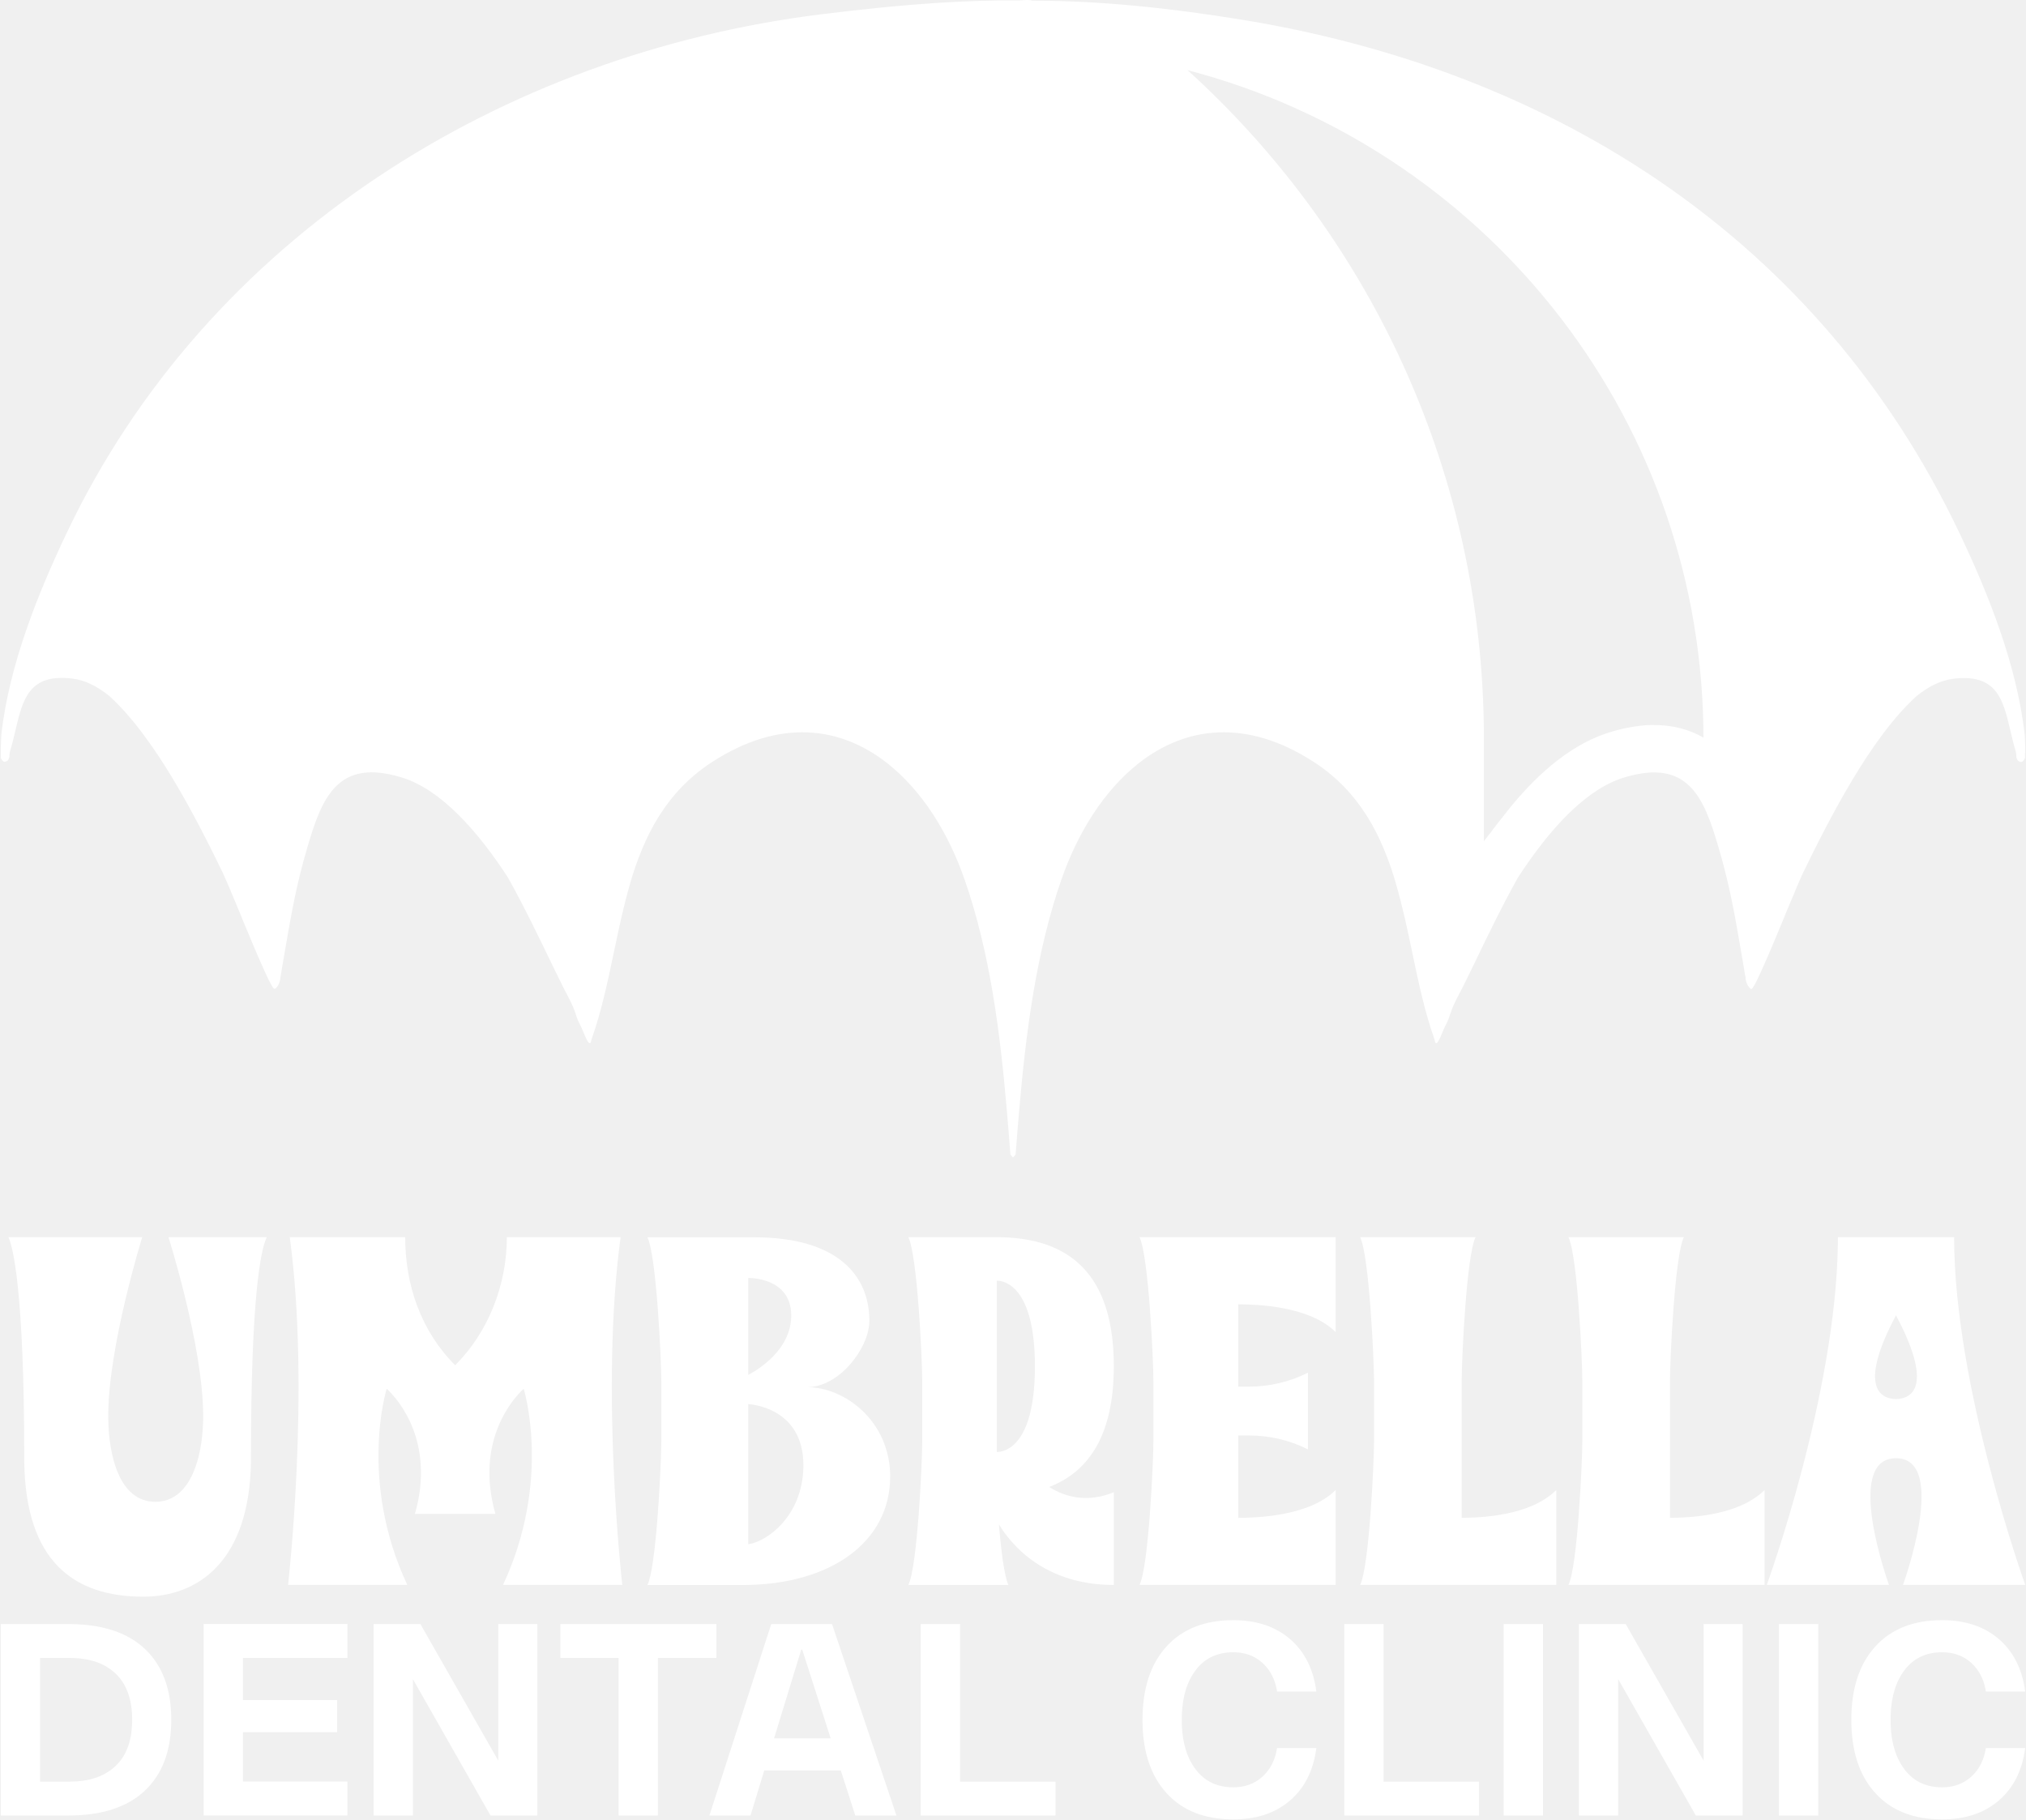
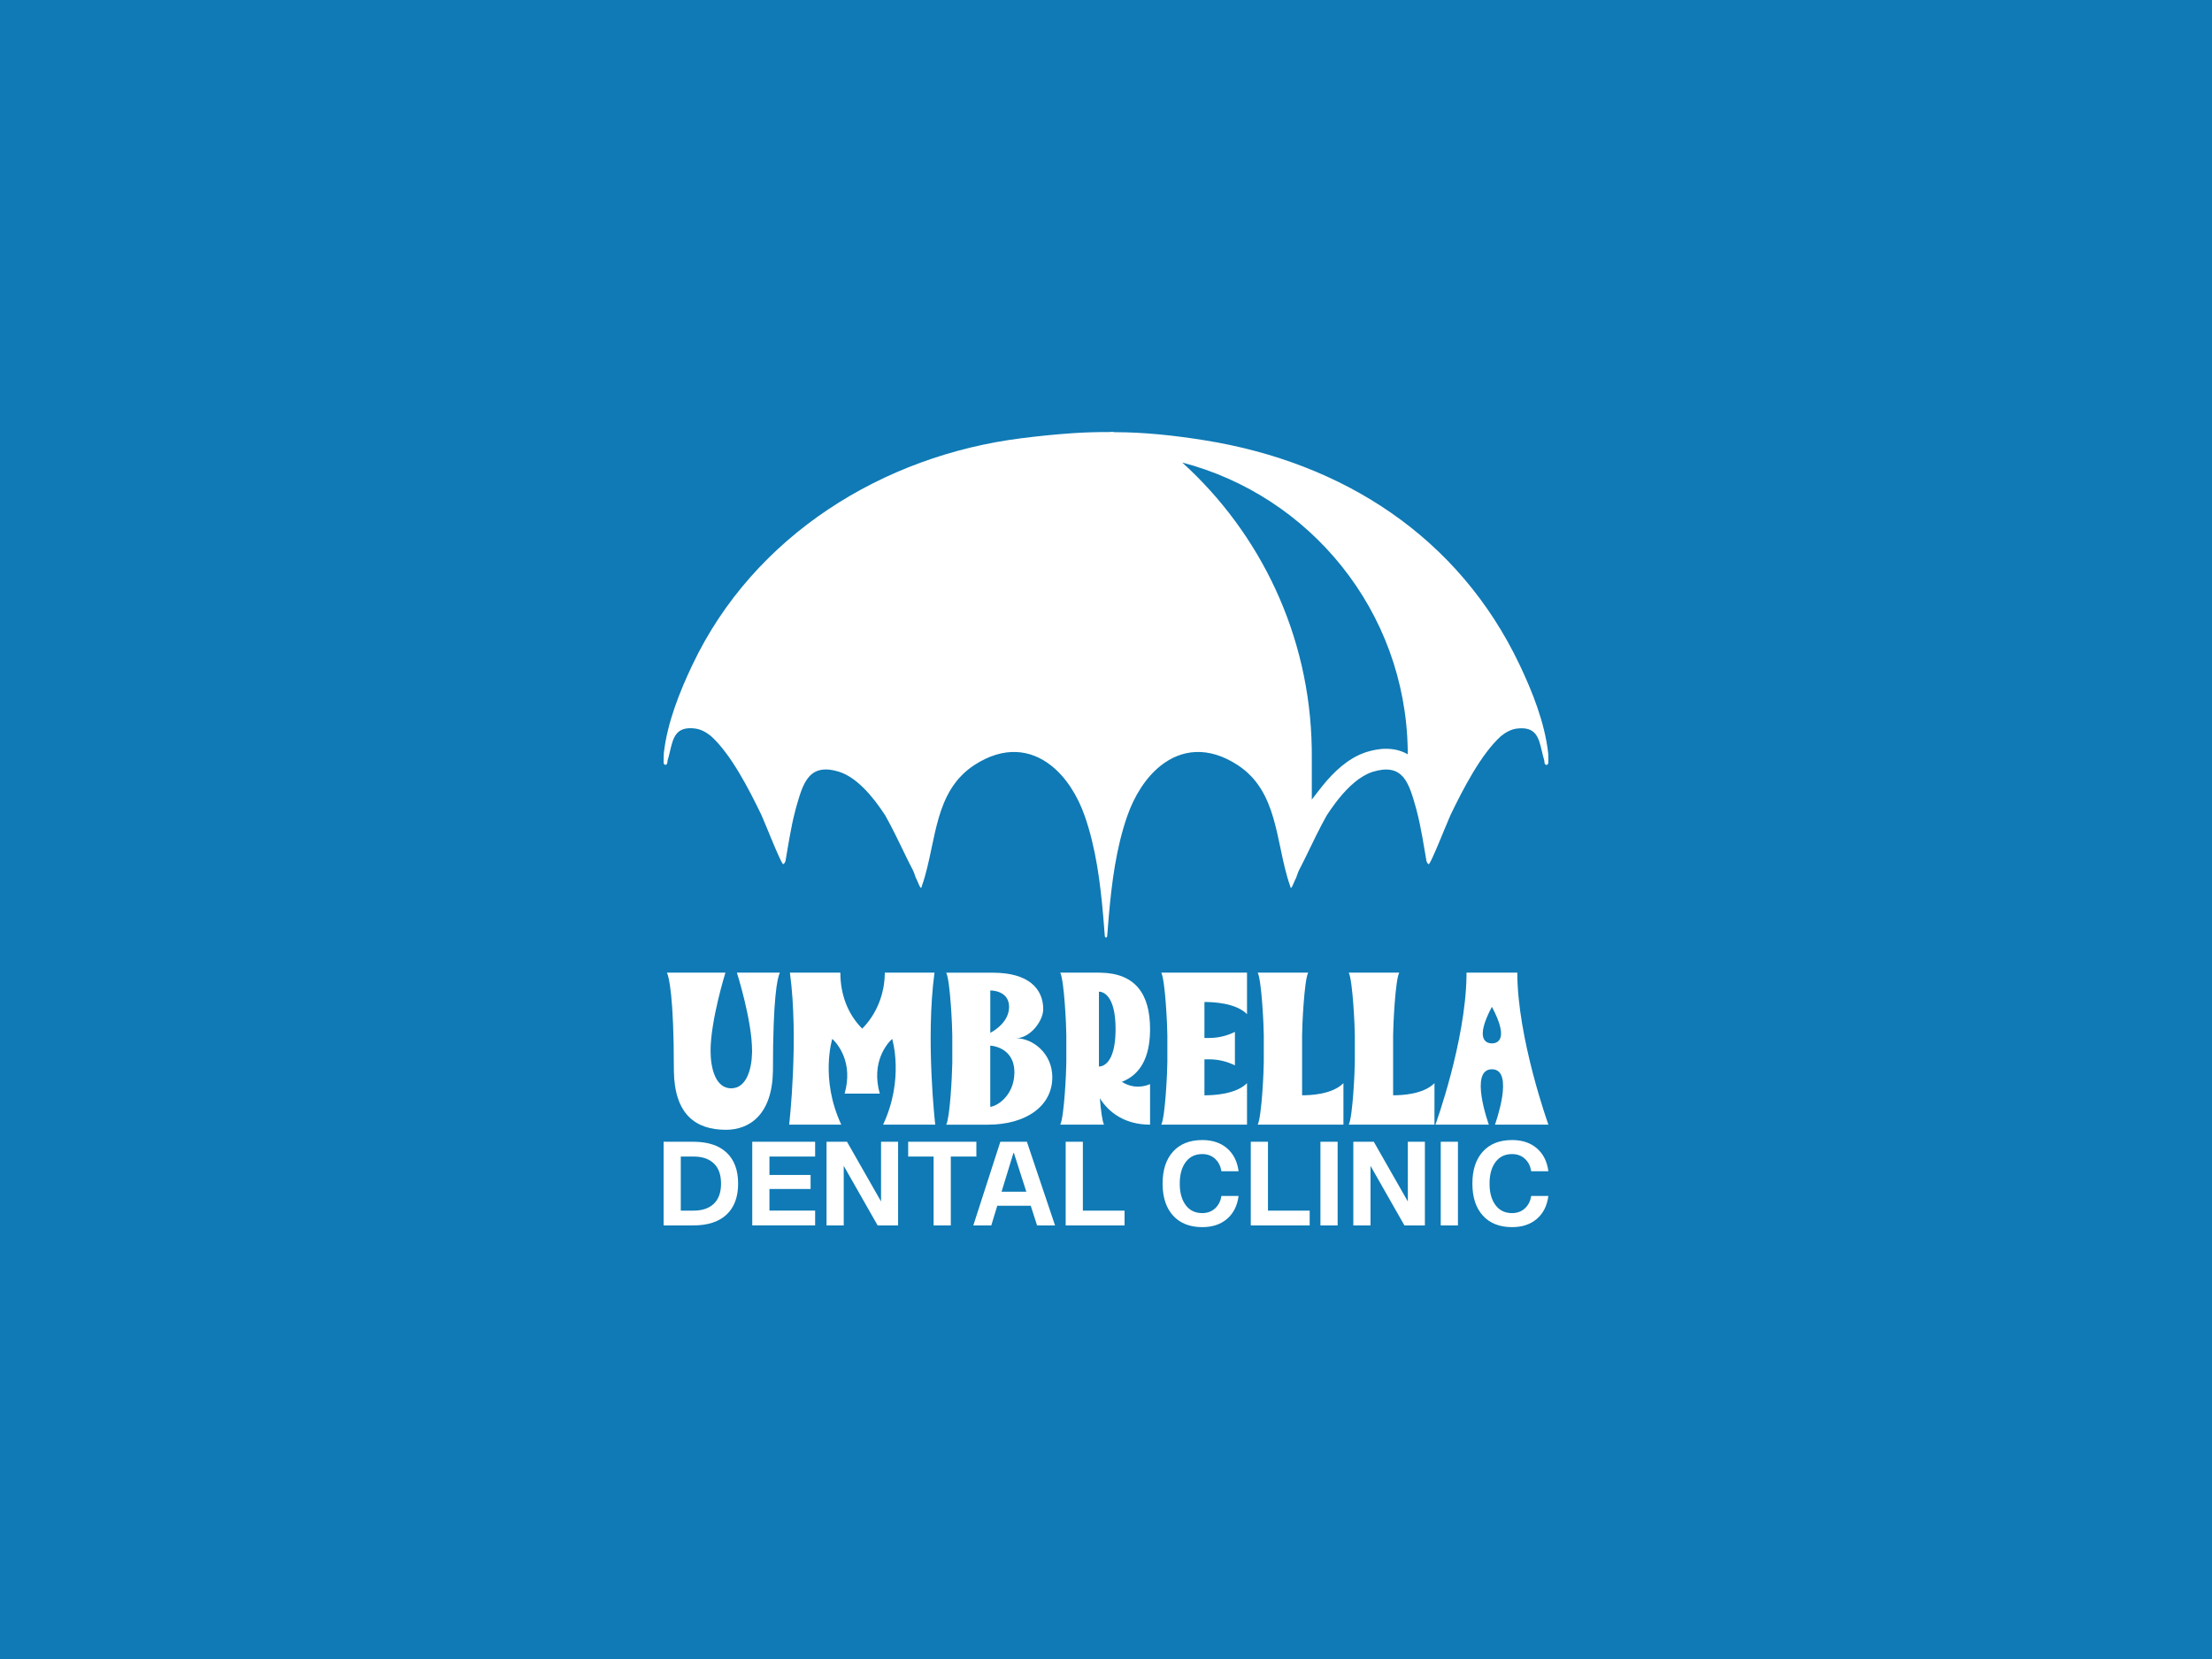
- <svg xmlns="http://www.w3.org/2000/svg" width="422" height="379" viewBox="0 0 422.093 379.367" fill="none" role="img" aria-label="Umbrella Dental Clinic">
-   <g>
-     <path fill-rule="evenodd" clip-rule="evenodd" d="M342.105 151.304C342.086 151.306 342.07 151.307 342.056 151.309C342.069 151.307 342.087 151.306 342.105 151.304Z" fill="white" />
-     <path fill-rule="evenodd" clip-rule="evenodd" d="M299.332 217.489V217.5C299.338 217.499 299.344 217.496 299.349 217.494L299.362 217.489H299.332Z" fill="white" />
-     <path fill-rule="evenodd" clip-rule="evenodd" d="M373.025 188.381C373.057 188.305 373.09 188.23 373.122 188.154C373.111 188.18 373.102 188.201 373.091 188.227C373.069 188.278 373.047 188.329 373.025 188.381ZM375.39 182.817C375.41 182.772 375.431 182.725 375.452 182.679C375.45 182.682 375.449 182.686 375.447 182.689L375.39 182.817ZM115.43 202.107C115.47 202.188 115.51 202.269 115.55 202.351L115.527 202.305C115.495 202.239 115.462 202.173 115.43 202.107Z" fill="white" />
-     <path fill-rule="evenodd" clip-rule="evenodd" d="M421.995 153.423L421.995 153.421C421.994 153.396 421.992 153.371 421.991 153.346C421.992 153.372 421.994 153.398 421.995 153.423ZM420.228 157.607C420.228 157.609 420.228 157.612 420.228 157.615L420.228 157.617C420.228 157.614 420.228 157.61 420.228 157.607ZM115.429 202.104L115.43 202.107ZM46.521 182.49C46.525 182.501 46.53 182.511 46.535 182.522C46.542 182.539 46.55 182.556 46.557 182.574C46.545 182.546 46.533 182.518 46.521 182.49Z" fill="white" />
-     <path fill-rule="evenodd" clip-rule="evenodd" d="M212.06 0.091C212.115 0.091 212.171 0.092 212.227 0.092L212.06 0.091Z" fill="white" />
-     <path fill-rule="evenodd" clip-rule="evenodd" d="M215.103 0.137L215.162 0.137C215.142 0.137 215.123 0.137 215.103 0.137Z" fill="white" />
-     <path fill-rule="evenodd" clip-rule="evenodd" d="M366.968 202.68L366.977 202.66L367.002 202.604L367.037 202.528C367.256 202.05 367.472 201.579 367.67 201.099C367.957 200.462 368.245 199.813 368.519 199.175C368.806 198.477 369.106 197.777 369.406 197.091L369.489 196.891L369.601 196.622L369.64 196.527L369.645 196.516L369.775 196.205L369.834 196.064L370.007 195.651L370.017 195.627L370.132 195.351L370.193 195.205C370.235 195.105 370.276 195.006 370.317 194.906C370.595 194.234 370.884 193.551 371.174 192.868L371.241 192.709C371.528 191.985 371.827 191.261 372.127 190.537C372.169 190.434 372.211 190.333 372.253 190.231C372.279 190.168 372.305 190.105 372.331 190.042C372.418 189.831 372.506 189.621 372.593 189.411L372.622 189.341C372.706 189.141 372.789 188.941 372.873 188.742L372.989 188.464C373.061 188.296 373.133 188.129 373.204 187.961L373.272 187.802L373.319 187.69L373.34 187.64L373.453 187.374L373.537 187.176C373.577 187.083 373.616 186.99 373.656 186.898C373.704 186.787 373.752 186.677 373.8 186.566C373.874 186.382 373.949 186.198 374.024 186.014L374.03 186.001L374.14 185.731L374.258 185.445L374.323 185.287L374.324 185.283C374.379 185.149 374.433 185.015 374.487 184.881C374.699 184.42 374.899 183.958 375.099 183.496C375.186 183.272 375.284 183.054 375.382 182.834L375.39 182.817L375.447 182.689L375.452 182.679L375.455 182.671L375.459 182.663C375.458 182.666 375.457 182.668 375.455 182.671C375.487 182.6 375.518 182.529 375.548 182.459C375.553 182.448 375.557 182.437 375.561 182.426L375.572 182.402C375.589 182.361 375.609 182.321 375.629 182.279L375.648 182.241C375.66 182.215 375.673 182.189 375.686 182.16C381.154 170.899 389.805 153.858 399.431 145.144C401.852 143.184 404.412 141.86 407.071 141.536C416.187 140.409 417.471 145.87 418.989 152.329C419.322 153.743 419.665 155.204 420.104 156.654C420.18 156.928 420.217 157.228 420.217 157.515C420.219 157.526 420.221 157.537 420.223 157.548C420.224 157.562 420.226 157.575 420.227 157.589L420.228 157.607L420.228 157.615L420.228 157.617L420.229 157.633L420.229 157.657C420.23 157.672 420.23 157.688 420.23 157.703C420.23 157.765 420.23 157.828 420.242 157.89C420.267 158.015 420.33 158.115 420.379 158.239C420.385 158.255 420.391 158.277 420.396 158.292C420.412 158.345 420.426 158.392 420.455 158.439C420.504 158.552 420.579 158.601 420.679 158.664C420.791 158.752 420.941 158.839 421.091 158.863C421.241 158.901 421.403 158.876 421.541 158.776C421.557 158.76 421.576 158.743 421.595 158.725C421.632 158.69 421.674 158.651 421.715 158.601C421.765 158.514 421.828 158.439 421.89 158.339L421.895 158.33L421.907 158.311L421.928 158.276C421.972 158.205 422.021 158.126 422.04 158.039V157.041L422.09 157.028C422.09 156.08 422.077 155.131 422.04 154.182C422.027 154.01 422.018 153.842 422.009 153.673L421.999 153.49L421.995 153.423L421.995 153.421L421.991 153.346L421.986 153.269C421.983 153.228 421.98 153.187 421.977 153.146C420.342 138.763 414.519 124.032 408.314 111.011C379.326 50.112 324.131 14.619 258.214 4.02C244.037 1.744 229.538 0.137 215.162 0.137L215.103 0.137C215.084 0.138 215.063 0.138 215.044 0.137C214.282 -0.147 213.044 0.099 212.227 0.092L212.06 0.091C207.009 0.046 201.225 0.223 195.886 0.567L195.884 0.567C187.537 1.105 179.252 1.955 170.954 2.994C104.593 11.274 43.104 49.408 13.819 110.984C7.614 124.006 1.759 138.75 0.123 153.119L0.121 153.158C0.097 153.494 0.073 153.819 0.073 154.155C0.011 155.117 0.011 156.066 0.011 157.002V157.701C0.011 157.734 0.008 157.768 0.006 157.801C5.23869e-10 157.868 -0.006 157.934 0.011 158.001C0.011 158.108 0.081 158.205 0.141 158.29L0.148 158.3C0.198 158.4 0.261 158.475 0.336 158.562C0.373 158.624 0.436 158.687 0.498 158.737C0.623 158.824 0.798 158.862 0.947 158.824C1.097 158.799 1.235 158.724 1.359 158.624L1.388 158.607C1.474 158.554 1.54 158.513 1.597 158.4C1.611 158.363 1.621 158.327 1.632 158.288C1.64 158.26 1.649 158.231 1.659 158.2C1.678 158.137 1.703 158.081 1.728 158.025C1.753 157.969 1.778 157.913 1.796 157.85C1.821 157.726 1.821 157.601 1.821 157.477C1.821 157.189 1.859 156.889 1.946 156.615C2.386 155.164 2.73 153.702 3.063 152.288C4.581 145.839 5.865 140.38 14.967 141.496C17.627 141.82 20.186 143.156 22.608 145.104C32.246 153.818 40.897 170.859 46.353 182.121C46.383 182.21 46.422 182.285 46.461 182.363C46.471 182.382 46.481 182.401 46.49 182.42L46.521 182.49L46.535 182.522L46.557 182.574L46.575 182.614L46.622 182.719L46.659 182.803C46.757 183.02 46.853 183.236 46.94 183.456C47.152 183.917 47.352 184.38 47.551 184.841C47.691 185.191 47.839 185.543 47.986 185.893L47.987 185.896L48.077 186.111C48.135 186.248 48.193 186.387 48.251 186.527L48.333 186.722L48.483 187.081C48.668 187.526 48.856 187.976 49.05 188.424C49.337 189.124 49.624 189.811 49.911 190.497C50.196 191.216 50.494 191.935 50.791 192.654L50.797 192.67C50.929 192.979 51.059 193.291 51.187 193.6C51.364 194.025 51.541 194.448 51.721 194.867C52.008 195.591 52.321 196.327 52.633 197.051C52.92 197.751 53.219 198.449 53.519 199.137C53.794 199.773 54.081 200.422 54.368 201.059C54.618 201.633 54.867 202.195 55.13 202.77C55.354 203.256 55.579 203.73 55.804 204.192C55.991 204.567 56.178 204.929 56.365 205.279C56.49 205.503 56.628 205.741 56.778 205.953C56.789 205.965 56.802 205.98 56.816 205.997C56.847 206.033 56.884 206.077 56.927 206.103C57.04 206.19 57.115 206.227 57.239 206.127C57.477 205.965 57.676 205.728 57.826 205.466C58.001 205.154 58.113 204.829 58.213 204.467C58.263 204.255 58.301 204.043 58.301 203.818C58.309 203.679 58.342 203.529 58.374 203.382C58.388 203.318 58.402 203.255 58.413 203.194L58.413 203.192C58.488 202.731 58.563 202.269 58.638 201.821C58.856 200.598 59.065 199.366 59.272 198.142L59.362 197.613C59.599 196.215 59.85 194.776 60.1 193.378C60.102 193.367 60.106 193.347 60.11 193.334C60.116 193.309 60.123 193.283 60.123 193.256C60.872 189.024 61.721 184.805 62.807 180.697C62.928 180.183 63.074 179.668 63.218 179.16C63.252 179.039 63.286 178.919 63.319 178.799C64.855 173.418 66.291 168.424 68.887 165.104C70.96 162.445 73.781 160.885 77.976 161.047C79.636 161.121 81.534 161.471 83.669 162.132C91.696 164.605 99.374 173.169 105.717 182.932C105.741 182.945 105.741 182.969 105.741 182.969C107.477 186.053 109.099 189.211 110.685 192.383C111.967 194.946 113.207 197.513 114.452 200.092L114.633 200.465C114.819 200.85 115.005 201.235 115.191 201.621L115.429 202.104L115.43 202.107L115.527 202.305L115.55 202.351L115.746 202.752L115.751 202.762C116.265 203.809 116.78 204.86 117.302 205.903C117.535 206.373 117.781 206.84 118.027 207.305C118.466 208.138 118.906 208.971 119.274 209.835C119.499 210.36 119.699 210.897 119.874 211.446C119.906 211.544 119.939 211.646 119.971 211.746C120.074 212.065 120.178 212.391 120.31 212.695C120.423 212.957 120.554 213.215 120.683 213.471C120.769 213.642 120.855 213.811 120.934 213.981C121.134 214.394 121.308 214.816 121.482 215.236C121.765 215.922 122.046 216.604 122.433 217.238C122.545 217.401 122.794 217.613 122.982 217.401C123.038 217.329 123.074 217.144 123.105 216.981C123.123 216.89 123.139 216.806 123.157 216.752C125.227 210.974 126.536 204.729 127.85 198.46C128.851 193.69 129.854 188.907 131.197 184.305V184.255C134.118 174.267 138.675 165.167 148.275 158.912C162.408 149.736 175.092 151.471 184.867 159.161C191.946 164.742 197.501 173.456 200.96 183.406C206.228 198.537 208.325 215.004 209.723 231.109C210.011 234.342 210.26 237.538 210.498 240.697C210.66 240.934 210.847 241.134 211.047 241.333C211.247 241.134 211.447 240.934 211.596 240.697C211.833 237.526 212.083 234.33 212.371 231.109C213.781 215.004 215.879 198.537 221.134 183.406C224.593 173.456 230.136 164.754 237.226 159.161C247.002 151.471 259.686 149.736 273.818 158.912C283.419 165.167 287.976 174.267 290.897 184.255V184.305C292.263 188.953 293.276 193.784 294.284 198.597C295.589 204.824 296.888 211.02 298.937 216.752C298.954 216.801 298.967 216.875 298.982 216.956C299.013 217.122 299.049 217.317 299.124 217.401C299.162 217.463 299.211 217.489 299.262 217.489H299.332H299.362C299.474 217.453 299.573 217.354 299.63 217.251C300.016 216.617 300.298 215.936 300.58 215.252L300.584 215.243C300.757 214.824 300.931 214.403 301.129 213.993L301.136 213.981C301.358 213.56 301.579 213.138 301.753 212.706C301.885 212.402 301.99 212.077 302.092 211.758L302.116 211.685L302.157 211.559L302.18 211.488L302.19 211.458C302.378 210.909 302.578 210.371 302.79 209.847C303.157 208.993 303.596 208.159 304.034 207.327C304.281 206.857 304.528 206.387 304.761 205.915C305.486 204.491 306.186 203.056 306.872 201.633C307.038 201.291 307.204 200.948 307.369 200.606L307.617 200.091C308.861 197.516 310.098 194.955 311.379 192.394C312.964 189.223 314.587 186.076 316.322 182.981C316.347 182.981 316.347 182.943 316.347 182.943C317.692 180.879 319.092 178.862 320.541 176.96L321.165 176.152L321.251 176.04L321.915 175.191C326.814 169.083 332.239 164.229 337.852 162.309L338.395 162.133C340.092 161.608 341.615 161.307 342.989 161.158L343.045 161.152C343.081 161.149 343.116 161.145 343.151 161.141L343.193 161.137L343.249 161.131C343.468 161.108 343.68 161.085 343.89 161.076L344.101 161.071H344.35L344.726 161.066C348.577 161.068 351.205 162.6 353.188 165.128C355.785 168.449 357.22 173.442 358.756 178.823C358.775 178.891 358.795 178.96 358.814 179.029L358.818 179.042L358.856 179.177C359.001 179.687 359.147 180.204 359.269 180.72C360.342 184.828 361.204 189.048 361.953 193.28C361.977 193.317 361.977 193.369 361.977 193.418C362.205 194.632 362.415 195.867 362.621 197.086L362.76 197.906C362.981 199.216 363.205 200.537 363.439 201.845C363.472 202.054 363.506 202.264 363.54 202.473C363.564 202.619 363.588 202.766 363.612 202.911C363.629 203.014 363.646 203.116 363.663 203.218C363.664 203.225 363.666 203.232 363.667 203.24L363.671 203.254L363.679 203.293L363.684 203.317C363.691 203.348 363.698 203.38 363.706 203.411C363.74 203.555 363.775 203.704 363.775 203.842C363.788 204.066 363.812 204.279 363.863 204.491C363.95 204.853 364.075 205.177 364.262 205.49C364.41 205.747 364.581 205.969 364.811 206.131V206.167C364.862 206.217 364.924 206.217 364.973 206.217C364.995 206.217 365.022 206.204 365.05 206.186C365.07 206.173 365.09 206.158 365.111 206.142C365.145 206.126 365.178 206.087 365.211 206.048L365.229 206.027L365.239 206.015L365.246 206.007L365.254 206L365.261 205.992C365.369 205.851 365.455 205.699 365.54 205.547C365.583 205.47 365.627 205.394 365.673 205.318C365.873 204.969 366.06 204.607 366.235 204.232C366.459 203.77 366.684 203.296 366.909 202.809L366.968 202.68ZM372.331 190.042C372.305 190.105 372.279 190.168 372.253 190.231C372.275 190.177 372.298 190.123 372.32 190.068C372.324 190.06 372.327 190.051 372.331 190.042ZM342.056 151.309L342.105 151.304L342.212 151.293L342.896 151.227C343.232 151.201 343.656 151.178 344.101 151.178H344.35C348.433 151.117 351.989 152.072 355.002 153.798C355.001 153.03 354.996 152.259 354.982 151.488C353.826 85.431 308.377 30.532 247.442 14.63C284.57 48.302 308.257 96.654 309.198 150.749C309.225 151.885 309.225 153.001 309.225 153.984V175.409L310.647 173.57C311.368 172.568 312.562 171.096 313.319 170.126L313.405 170.015L313.439 169.97C313.644 169.703 313.915 169.35 314.219 168.974C319.479 162.421 326.362 155.775 334.676 152.939L335.486 152.676C337.762 151.974 339.9 151.542 341.918 151.323L341.976 151.317L342.033 151.311L342.056 151.309ZM373.122 188.154C373.09 188.23 373.057 188.305 373.025 188.381L373.091 188.227L373.122 188.154ZM373.025 188.381C373.057 188.305 373.09 188.23 373.122 188.154L373.091 188.227L373.025 188.381Z" fill="white" />
-     <path d="M55.387 258.121C55.412 258.059 55.462 257.959 55.462 257.959H34.965C34.965 257.959 42.23 280.79 42.205 295.332L42.196 296.117C42.029 304.265 39.427 313.145 32.231 313.145C24.804 313.145 22.432 303.671 22.407 295.332C22.383 280.811 29.489 257.986 29.498 257.959H1.586C2.535 259.868 4.894 269.243 4.894 303.908L4.902 304.898C5.209 325.479 15.162 332.93 29.722 332.93C41.187 332.93 51.829 325.48 52.159 304.91L52.166 303.92C52.166 270.155 54.226 260.68 55.387 258.146V258.121Z" fill="white" />
-     <path fill-rule="evenodd" clip-rule="evenodd" d="M94.744 284.672C87.592 277.519 84.322 267.932 84.322 257.959H60.255C64.566 289.768 59.922 330.321 59.905 330.471H84.758C74.523 308.576 80.464 289.565 80.464 289.565C82.948 291.837 90.601 300.737 86.356 315.667H103.133C98.902 300.737 106.553 291.85 109.025 289.565C109.025 289.565 114.955 308.564 104.718 330.471H129.584C129.566 330.318 124.924 289.755 129.235 257.959H105.518C105.518 267.932 101.66 277.757 94.744 284.672Z" fill="white" />
-     <path fill-rule="evenodd" clip-rule="evenodd" d="M422.093 330.471C422.033 330.304 407.263 289.202 407.263 257.959H383.035L383.024 259.459C382.576 291.031 368.256 330.331 368.205 330.471H393.683C393.639 330.351 384.096 304.057 395.143 304.057C406.19 304.058 396.645 330.357 396.604 330.471H422.093ZM395.143 274.261C386.751 290.055 392.627 291.626 394.931 291.708L395.143 291.712C397.266 291.712 403.805 290.549 395.143 274.261ZM237.422 257.971C239.32 261.778 240.318 283.636 240.318 287.905V300.537C240.318 304.793 239.333 326.664 237.422 330.471H278.316V310.686C272.824 316.191 261.714 316.478 258.007 316.49V299.314H260.266C264.535 299.314 268.741 300.299 272.549 302.21V286.232C268.729 288.129 264.535 289.128 260.266 289.128H258.007V271.964C261.714 271.977 272.824 272.264 278.316 277.756V257.971H237.422ZM324.315 310.686V330.471H283.422C285.332 326.664 286.317 304.793 286.317 300.537V287.905C286.317 283.636 285.319 261.778 283.422 257.971H307.488C305.579 261.778 304.593 283.648 304.593 287.905V316.478C308.3 316.465 318.823 316.178 324.315 310.686ZM405.216 337.828C409.83 337.907 413.613 339.216 416.576 341.756C419.634 344.377 421.469 348.035 422.081 352.703H413.879L413.804 352.25C413.391 350.012 412.417 348.19 410.884 346.774C409.248 345.263 407.201 344.515 404.767 344.515C401.497 344.515 398.925 345.701 397.053 348.073C395.181 350.444 394.17 353.627 394.032 357.621V359.619C394.17 363.576 395.181 366.734 397.053 369.118C398.925 371.49 401.497 372.676 404.767 372.676C407.214 372.676 409.248 371.914 410.884 370.417C412.519 368.906 413.517 366.934 413.879 364.487H422.081C421.469 369.168 419.634 372.813 416.576 375.435L416.286 375.677C413.27 378.137 409.434 379.367 404.767 379.367C398.8 379.367 394.144 377.532 390.824 373.862C387.491 370.192 385.831 365.112 385.831 358.596C385.831 352.079 387.491 346.998 390.824 343.328C394.144 339.659 398.8 337.824 404.767 337.824L405.216 337.828ZM370.739 338.635V378.555H378.94V338.635H370.739ZM355.035 367.121V338.635H363.173V378.555H353.412L337.234 350.131V378.555H329.033V338.635H338.794L355.035 367.121ZM313.343 338.635V378.555H321.545V338.635H313.343ZM288.316 338.635V371.489H308.212V378.555H280.114V338.635H288.316ZM268.793 341.756C265.829 339.216 262.047 337.907 257.432 337.828L256.984 337.824C251.017 337.824 246.361 339.659 243.04 343.328C239.707 346.998 238.047 352.079 238.047 358.596L238.052 359.203C238.153 365.428 239.812 370.307 243.04 373.862C246.361 377.532 251.017 379.367 256.984 379.367C261.651 379.367 265.487 378.137 268.503 375.677L268.793 375.435C271.85 372.813 273.685 369.168 274.297 364.487H266.096C265.734 366.934 264.735 368.906 263.1 370.417C261.465 371.914 259.43 372.676 256.984 372.676C253.713 372.676 251.141 371.49 249.269 369.118C247.397 366.734 246.385 363.576 246.249 359.619V357.621C246.385 353.627 247.397 350.444 249.269 348.073C251.141 345.701 253.713 344.515 256.984 344.515C259.418 344.515 261.465 345.263 263.1 346.774L263.399 347.063C264.76 348.435 265.635 350.162 266.021 352.25L266.096 352.703H274.297C273.685 348.035 271.85 344.377 268.793 341.756ZM200.012 338.635V371.489H219.909V378.555H191.81V338.635H200.012ZM178.166 378.555H186.743L173.311 338.635H160.641L147.747 378.555H156.322L159.181 369.167H175.146L178.166 378.555ZM166.894 343.977L161.227 362.476H173.036L167.107 343.977H166.894ZM14.73 338.64C21.389 338.744 26.491 340.465 30.046 343.815C33.716 347.272 35.551 352.191 35.551 358.595C35.551 364.998 33.716 369.916 30.046 373.374C26.376 376.832 21.058 378.555 14.081 378.555H1.16415e-10V338.635H14.081L14.73 338.64ZM8.201 371.489V345.7H14.355L15.119 345.712C18.884 345.841 21.838 346.936 23.98 348.996L24.19 349.204C26.334 351.393 27.4 354.519 27.4 358.595L27.386 359.372C27.253 363.197 26.121 366.134 23.98 368.194L23.763 368.397C21.494 370.459 18.358 371.489 14.355 371.489H8.201ZM149.207 345.7V338.635H116.677V345.7H128.81V378.555H137.012V345.7H149.207ZM103.733 367.121V338.635H111.871V378.555H102.11L85.932 350.131V378.555H77.731V338.635H87.493L103.733 367.121ZM348.021 316.478C351.726 316.465 362.235 316.173 367.743 310.691L367.743 330.471H326.85C328.759 326.664 329.745 304.793 329.745 300.537V287.905C329.745 283.636 328.747 261.778 326.85 257.971H350.916C349.007 261.778 348.021 283.648 348.021 287.905V316.478ZM72.288 345.701H50.493V354.489H70.129V361.179H50.493V371.477H72.288V378.543H42.292V338.623H72.288V345.701Z" fill="white" />
-     <path fill-rule="evenodd" clip-rule="evenodd" d="M218.585 310.049C227.546 306.614 231.798 298.33 232.055 286.092L232.067 284.896C232.067 267.989 224.93 258.277 208.466 257.978L207.676 257.971H189.226C191.123 261.778 192.123 283.636 192.123 287.905V300.537C192.123 304.806 191.136 326.664 189.226 330.483H210.097C209.261 328.798 208.587 323.555 208.113 317.876C212.245 324.554 219.947 330.483 232.067 330.483V311.147C226.6 313.382 222.006 312.208 218.585 310.049ZM207.676 267.033C209.449 267.033 215.615 268.495 215.615 284.896L215.611 285.653C215.426 301.343 209.482 302.758 207.676 302.759V267.033Z" fill="white" />
-     <path fill-rule="evenodd" clip-rule="evenodd" d="M168.13 289.241C174.741 289.241 180.905 281.305 181.095 275.664L181.1 275.397C181.1 265.785 174.247 257.997 157.17 257.997H134.826C136.723 261.804 137.722 283.661 137.722 287.931V300.563L137.71 301.559C137.594 307.483 136.616 326.927 134.826 330.497H154.611C173.223 330.497 185.431 321.371 185.431 307.94L185.443 307.953C185.443 296.206 175.857 289.241 168.13 289.241ZM155.847 266.472C155.847 266.472 164.81 266.247 164.81 274.311L164.803 274.686C164.532 282.508 155.847 286.669 155.847 286.669V266.472ZM167.338 306.004C167.11 316.136 159.767 321.467 155.835 321.996V292.774C155.902 292.776 167.344 293.272 167.344 305.518L167.338 306.004Z" fill="white" />
+ <svg xmlns="http://www.w3.org/2000/svg" width="800" height="600" viewBox="0 0 800 600" fill="none" role="img" aria-label="Umbrella Dental Clinic">
+   <rect width="800" height="600" fill="#0F7AB5" />
+   <g transform="translate(240.00 156.20) scale(0.758127)">
+     <g>
+       <path fill-rule="evenodd" clip-rule="evenodd" d="M342.105 151.304C342.086 151.306 342.07 151.307 342.056 151.309C342.069 151.307 342.087 151.306 342.105 151.304Z" fill="white" />
+       <path fill-rule="evenodd" clip-rule="evenodd" d="M299.332 217.489V217.5C299.338 217.499 299.344 217.496 299.349 217.494L299.362 217.489H299.332Z" fill="white" />
+       <path fill-rule="evenodd" clip-rule="evenodd" d="M373.025 188.381C373.057 188.305 373.09 188.23 373.122 188.154C373.111 188.18 373.102 188.201 373.091 188.227C373.069 188.278 373.047 188.329 373.025 188.381ZM375.39 182.817C375.41 182.772 375.431 182.725 375.452 182.679C375.45 182.682 375.449 182.686 375.447 182.689L375.39 182.817ZM115.43 202.107C115.47 202.188 115.51 202.269 115.55 202.351L115.527 202.305C115.495 202.239 115.462 202.173 115.43 202.107Z" fill="white" />
+       <path fill-rule="evenodd" clip-rule="evenodd" d="M421.995 153.423L421.995 153.421C421.994 153.396 421.992 153.371 421.991 153.346C421.992 153.372 421.994 153.398 421.995 153.423ZM420.228 157.607C420.228 157.609 420.228 157.612 420.228 157.615L420.228 157.617C420.228 157.614 420.228 157.61 420.228 157.607ZM115.429 202.104L115.43 202.107ZM46.521 182.49C46.525 182.501 46.53 182.511 46.535 182.522C46.542 182.539 46.55 182.556 46.557 182.574C46.545 182.546 46.533 182.518 46.521 182.49Z" fill="white" />
+       <path fill-rule="evenodd" clip-rule="evenodd" d="M212.06 0.091C212.115 0.091 212.171 0.092 212.227 0.092L212.06 0.091Z" fill="white" />
+       <path fill-rule="evenodd" clip-rule="evenodd" d="M215.103 0.137L215.162 0.137C215.142 0.137 215.123 0.137 215.103 0.137Z" fill="white" />
+       <path fill-rule="evenodd" clip-rule="evenodd" d="M366.968 202.68L366.977 202.66L367.002 202.604L367.037 202.528C367.256 202.05 367.472 201.579 367.67 201.099C367.957 200.462 368.245 199.813 368.519 199.175C368.806 198.477 369.106 197.777 369.406 197.091L369.489 196.891L369.601 196.622L369.64 196.527L369.645 196.516L369.775 196.205L369.834 196.064L370.007 195.651L370.017 195.627L370.132 195.351L370.193 195.205C370.235 195.105 370.276 195.006 370.317 194.906C370.595 194.234 370.884 193.551 371.174 192.868L371.241 192.709C371.528 191.985 371.827 191.261 372.127 190.537C372.169 190.434 372.211 190.333 372.253 190.231C372.279 190.168 372.305 190.105 372.331 190.042C372.418 189.831 372.506 189.621 372.593 189.411L372.622 189.341C372.706 189.141 372.789 188.941 372.873 188.742L372.989 188.464C373.061 188.296 373.133 188.129 373.204 187.961L373.272 187.802L373.319 187.69L373.34 187.64L373.453 187.374L373.537 187.176C373.577 187.083 373.616 186.99 373.656 186.898C373.704 186.787 373.752 186.677 373.8 186.566C373.874 186.382 373.949 186.198 374.024 186.014L374.03 186.001L374.14 185.731L374.258 185.445L374.323 185.287L374.324 185.283C374.379 185.149 374.433 185.015 374.487 184.881C374.699 184.42 374.899 183.958 375.099 183.496C375.186 183.272 375.284 183.054 375.382 182.834L375.39 182.817L375.447 182.689L375.452 182.679L375.455 182.671L375.459 182.663C375.458 182.666 375.457 182.668 375.455 182.671C375.487 182.6 375.518 182.529 375.548 182.459C375.553 182.448 375.557 182.437 375.561 182.426L375.572 182.402C375.589 182.361 375.609 182.321 375.629 182.279L375.648 182.241C375.66 182.215 375.673 182.189 375.686 182.16C381.154 170.899 389.805 153.858 399.431 145.144C401.852 143.184 404.412 141.86 407.071 141.536C416.187 140.409 417.471 145.87 418.989 152.329C419.322 153.743 419.665 155.204 420.104 156.654C420.18 156.928 420.217 157.228 420.217 157.515C420.219 157.526 420.221 157.537 420.223 157.548C420.224 157.562 420.226 157.575 420.227 157.589L420.228 157.607L420.228 157.615L420.228 157.617L420.229 157.633L420.229 157.657C420.23 157.672 420.23 157.688 420.23 157.703C420.23 157.765 420.23 157.828 420.242 157.89C420.267 158.015 420.33 158.115 420.379 158.239C420.385 158.255 420.391 158.277 420.396 158.292C420.412 158.345 420.426 158.392 420.455 158.439C420.504 158.552 420.579 158.601 420.679 158.664C420.791 158.752 420.941 158.839 421.091 158.863C421.241 158.901 421.403 158.876 421.541 158.776C421.557 158.76 421.576 158.743 421.595 158.725C421.632 158.69 421.674 158.651 421.715 158.601C421.765 158.514 421.828 158.439 421.89 158.339L421.895 158.33L421.907 158.311L421.928 158.276C421.972 158.205 422.021 158.126 422.04 158.039V157.041L422.09 157.028C422.09 156.08 422.077 155.131 422.04 154.182C422.027 154.01 422.018 153.842 422.009 153.673L421.999 153.49L421.995 153.423L421.995 153.421L421.991 153.346L421.986 153.269C421.983 153.228 421.98 153.187 421.977 153.146C420.342 138.763 414.519 124.032 408.314 111.011C379.326 50.112 324.131 14.619 258.214 4.02C244.037 1.744 229.538 0.137 215.162 0.137L215.103 0.137C215.084 0.138 215.063 0.138 215.044 0.137C214.282 -0.147 213.044 0.099 212.227 0.092L212.06 0.091C207.009 0.046 201.225 0.223 195.886 0.567L195.884 0.567C187.537 1.105 179.252 1.955 170.954 2.994C104.593 11.274 43.104 49.408 13.819 110.984C7.614 124.006 1.759 138.75 0.123 153.119L0.121 153.158C0.097 153.494 0.073 153.819 0.073 154.155C0.011 155.117 0.011 156.066 0.011 157.002V157.701C0.011 157.734 0.008 157.768 0.006 157.801C5.23869e-10 157.868 -0.006 157.934 0.011 158.001C0.011 158.108 0.081 158.205 0.141 158.29L0.148 158.3C0.198 158.4 0.261 158.475 0.336 158.562C0.373 158.624 0.436 158.687 0.498 158.737C0.623 158.824 0.798 158.862 0.947 158.824C1.097 158.799 1.235 158.724 1.359 158.624L1.388 158.607C1.474 158.554 1.54 158.513 1.597 158.4C1.611 158.363 1.621 158.327 1.632 158.288C1.64 158.26 1.649 158.231 1.659 158.2C1.678 158.137 1.703 158.081 1.728 158.025C1.753 157.969 1.778 157.913 1.796 157.85C1.821 157.726 1.821 157.601 1.821 157.477C1.821 157.189 1.859 156.889 1.946 156.615C2.386 155.164 2.73 153.702 3.063 152.288C4.581 145.839 5.865 140.38 14.967 141.496C17.627 141.82 20.186 143.156 22.608 145.104C32.246 153.818 40.897 170.859 46.353 182.121C46.383 182.21 46.422 182.285 46.461 182.363C46.471 182.382 46.481 182.401 46.49 182.42L46.521 182.49L46.535 182.522L46.557 182.574L46.575 182.614L46.622 182.719L46.659 182.803C46.757 183.02 46.853 183.236 46.94 183.456C47.152 183.917 47.352 184.38 47.551 184.841C47.691 185.191 47.839 185.543 47.986 185.893L47.987 185.896L48.077 186.111C48.135 186.248 48.193 186.387 48.251 186.527L48.333 186.722L48.483 187.081C48.668 187.526 48.856 187.976 49.05 188.424C49.337 189.124 49.624 189.811 49.911 190.497C50.196 191.216 50.494 191.935 50.791 192.654L50.797 192.67C50.929 192.979 51.059 193.291 51.187 193.6C51.364 194.025 51.541 194.448 51.721 194.867C52.008 195.591 52.321 196.327 52.633 197.051C52.92 197.751 53.219 198.449 53.519 199.137C53.794 199.773 54.081 200.422 54.368 201.059C54.618 201.633 54.867 202.195 55.13 202.77C55.354 203.256 55.579 203.73 55.804 204.192C55.991 204.567 56.178 204.929 56.365 205.279C56.49 205.503 56.628 205.741 56.778 205.953C56.789 205.965 56.802 205.98 56.816 205.997C56.847 206.033 56.884 206.077 56.927 206.103C57.04 206.19 57.115 206.227 57.239 206.127C57.477 205.965 57.676 205.728 57.826 205.466C58.001 205.154 58.113 204.829 58.213 204.467C58.263 204.255 58.301 204.043 58.301 203.818C58.309 203.679 58.342 203.529 58.374 203.382C58.388 203.318 58.402 203.255 58.413 203.194L58.413 203.192C58.488 202.731 58.563 202.269 58.638 201.821C58.856 200.598 59.065 199.366 59.272 198.142L59.362 197.613C59.599 196.215 59.85 194.776 60.1 193.378C60.102 193.367 60.106 193.347 60.11 193.334C60.116 193.309 60.123 193.283 60.123 193.256C60.872 189.024 61.721 184.805 62.807 180.697C62.928 180.183 63.074 179.668 63.218 179.16C63.252 179.039 63.286 178.919 63.319 178.799C64.855 173.418 66.291 168.424 68.887 165.104C70.96 162.445 73.781 160.885 77.976 161.047C79.636 161.121 81.534 161.471 83.669 162.132C91.696 164.605 99.374 173.169 105.717 182.932C105.741 182.945 105.741 182.969 105.741 182.969C107.477 186.053 109.099 189.211 110.685 192.383C111.967 194.946 113.207 197.513 114.452 200.092L114.633 200.465C114.819 200.85 115.005 201.235 115.191 201.621L115.429 202.104L115.43 202.107L115.527 202.305L115.55 202.351L115.746 202.752L115.751 202.762C116.265 203.809 116.78 204.86 117.302 205.903C117.535 206.373 117.781 206.84 118.027 207.305C118.466 208.138 118.906 208.971 119.274 209.835C119.499 210.36 119.699 210.897 119.874 211.446C119.906 211.544 119.939 211.646 119.971 211.746C120.074 212.065 120.178 212.391 120.31 212.695C120.423 212.957 120.554 213.215 120.683 213.471C120.769 213.642 120.855 213.811 120.934 213.981C121.134 214.394 121.308 214.816 121.482 215.236C121.765 215.922 122.046 216.604 122.433 217.238C122.545 217.401 122.794 217.613 122.982 217.401C123.038 217.329 123.074 217.144 123.105 216.981C123.123 216.89 123.139 216.806 123.157 216.752C125.227 210.974 126.536 204.729 127.85 198.46C128.851 193.69 129.854 188.907 131.197 184.305V184.255C134.118 174.267 138.675 165.167 148.275 158.912C162.408 149.736 175.092 151.471 184.867 159.161C191.946 164.742 197.501 173.456 200.96 183.406C206.228 198.537 208.325 215.004 209.723 231.109C210.011 234.342 210.26 237.538 210.498 240.697C210.66 240.934 210.847 241.134 211.047 241.333C211.247 241.134 211.447 240.934 211.596 240.697C211.833 237.526 212.083 234.33 212.371 231.109C213.781 215.004 215.879 198.537 221.134 183.406C224.593 173.456 230.136 164.754 237.226 159.161C247.002 151.471 259.686 149.736 273.818 158.912C283.419 165.167 287.976 174.267 290.897 184.255V184.305C292.263 188.953 293.276 193.784 294.284 198.597C295.589 204.824 296.888 211.02 298.937 216.752C298.954 216.801 298.967 216.875 298.982 216.956C299.013 217.122 299.049 217.317 299.124 217.401C299.162 217.463 299.211 217.489 299.262 217.489H299.332H299.362C299.474 217.453 299.573 217.354 299.63 217.251C300.016 216.617 300.298 215.936 300.58 215.252L300.584 215.243C300.757 214.824 300.931 214.403 301.129 213.993L301.136 213.981C301.358 213.56 301.579 213.138 301.753 212.706C301.885 212.402 301.99 212.077 302.092 211.758L302.116 211.685L302.157 211.559L302.18 211.488L302.19 211.458C302.378 210.909 302.578 210.371 302.79 209.847C303.157 208.993 303.596 208.159 304.034 207.327C304.281 206.857 304.528 206.387 304.761 205.915C305.486 204.491 306.186 203.056 306.872 201.633C307.038 201.291 307.204 200.948 307.369 200.606L307.617 200.091C308.861 197.516 310.098 194.955 311.379 192.394C312.964 189.223 314.587 186.076 316.322 182.981C316.347 182.981 316.347 182.943 316.347 182.943C317.692 180.879 319.092 178.862 320.541 176.96L321.165 176.152L321.251 176.04L321.915 175.191C326.814 169.083 332.239 164.229 337.852 162.309L338.395 162.133C340.092 161.608 341.615 161.307 342.989 161.158L343.045 161.152C343.081 161.149 343.116 161.145 343.151 161.141L343.193 161.137L343.249 161.131C343.468 161.108 343.68 161.085 343.89 161.076L344.101 161.071H344.35L344.726 161.066C348.577 161.068 351.205 162.6 353.188 165.128C355.785 168.449 357.22 173.442 358.756 178.823C358.775 178.891 358.795 178.96 358.814 179.029L358.818 179.042L358.856 179.177C359.001 179.687 359.147 180.204 359.269 180.72C360.342 184.828 361.204 189.048 361.953 193.28C361.977 193.317 361.977 193.369 361.977 193.418C362.205 194.632 362.415 195.867 362.621 197.086L362.76 197.906C362.981 199.216 363.205 200.537 363.439 201.845C363.472 202.054 363.506 202.264 363.54 202.473C363.564 202.619 363.588 202.766 363.612 202.911C363.629 203.014 363.646 203.116 363.663 203.218C363.664 203.225 363.666 203.232 363.667 203.24L363.671 203.254L363.679 203.293L363.684 203.317C363.691 203.348 363.698 203.38 363.706 203.411C363.74 203.555 363.775 203.704 363.775 203.842C363.788 204.066 363.812 204.279 363.863 204.491C363.95 204.853 364.075 205.177 364.262 205.49C364.41 205.747 364.581 205.969 364.811 206.131V206.167C364.862 206.217 364.924 206.217 364.973 206.217C364.995 206.217 365.022 206.204 365.05 206.186C365.07 206.173 365.09 206.158 365.111 206.142C365.145 206.126 365.178 206.087 365.211 206.048L365.229 206.027L365.239 206.015L365.246 206.007L365.254 206L365.261 205.992C365.369 205.851 365.455 205.699 365.54 205.547C365.583 205.47 365.627 205.394 365.673 205.318C365.873 204.969 366.06 204.607 366.235 204.232C366.459 203.77 366.684 203.296 366.909 202.809L366.968 202.68ZM372.331 190.042C372.305 190.105 372.279 190.168 372.253 190.231C372.275 190.177 372.298 190.123 372.32 190.068C372.324 190.06 372.327 190.051 372.331 190.042ZM342.056 151.309L342.105 151.304L342.212 151.293L342.896 151.227C343.232 151.201 343.656 151.178 344.101 151.178H344.35C348.433 151.117 351.989 152.072 355.002 153.798C355.001 153.03 354.996 152.259 354.982 151.488C353.826 85.431 308.377 30.532 247.442 14.63C284.57 48.302 308.257 96.654 309.198 150.749C309.225 151.885 309.225 153.001 309.225 153.984V175.409L310.647 173.57C311.368 172.568 312.562 171.096 313.319 170.126L313.405 170.015L313.439 169.97C313.644 169.703 313.915 169.35 314.219 168.974C319.479 162.421 326.362 155.775 334.676 152.939L335.486 152.676C337.762 151.974 339.9 151.542 341.918 151.323L341.976 151.317L342.033 151.311L342.056 151.309ZM373.122 188.154C373.09 188.23 373.057 188.305 373.025 188.381L373.091 188.227L373.122 188.154ZM373.025 188.381C373.057 188.305 373.09 188.23 373.122 188.154L373.091 188.227L373.025 188.381Z" fill="white" />
+       <path d="M55.387 258.121C55.412 258.059 55.462 257.959 55.462 257.959H34.965C34.965 257.959 42.23 280.79 42.205 295.332L42.196 296.117C42.029 304.265 39.427 313.145 32.231 313.145C24.804 313.145 22.432 303.671 22.407 295.332C22.383 280.811 29.489 257.986 29.498 257.959H1.586C2.535 259.868 4.894 269.243 4.894 303.908L4.902 304.898C5.209 325.479 15.162 332.93 29.722 332.93C41.187 332.93 51.829 325.48 52.159 304.91L52.166 303.92C52.166 270.155 54.226 260.68 55.387 258.146V258.121Z" fill="white" />
+       <path fill-rule="evenodd" clip-rule="evenodd" d="M94.744 284.672C87.592 277.519 84.322 267.932 84.322 257.959H60.255C64.566 289.768 59.922 330.321 59.905 330.471H84.758C74.523 308.576 80.464 289.565 80.464 289.565C82.948 291.837 90.601 300.737 86.356 315.667H103.133C98.902 300.737 106.553 291.85 109.025 289.565C109.025 289.565 114.955 308.564 104.718 330.471H129.584C129.566 330.318 124.924 289.755 129.235 257.959H105.518C105.518 267.932 101.66 277.757 94.744 284.672Z" fill="white" />
+       <path fill-rule="evenodd" clip-rule="evenodd" d="M422.093 330.471C422.033 330.304 407.263 289.202 407.263 257.959H383.035L383.024 259.459C382.576 291.031 368.256 330.331 368.205 330.471H393.683C393.639 330.351 384.096 304.057 395.143 304.057C406.19 304.058 396.645 330.357 396.604 330.471H422.093ZM395.143 274.261C386.751 290.055 392.627 291.626 394.931 291.708L395.143 291.712C397.266 291.712 403.805 290.549 395.143 274.261ZM237.422 257.971C239.32 261.778 240.318 283.636 240.318 287.905V300.537C240.318 304.793 239.333 326.664 237.422 330.471H278.316V310.686C272.824 316.191 261.714 316.478 258.007 316.49V299.314H260.266C264.535 299.314 268.741 300.299 272.549 302.21V286.232C268.729 288.129 264.535 289.128 260.266 289.128H258.007V271.964C261.714 271.977 272.824 272.264 278.316 277.756V257.971H237.422ZM324.315 310.686V330.471H283.422C285.332 326.664 286.317 304.793 286.317 300.537V287.905C286.317 283.636 285.319 261.778 283.422 257.971H307.488C305.579 261.778 304.593 283.648 304.593 287.905V316.478C308.3 316.465 318.823 316.178 324.315 310.686ZM405.216 337.828C409.83 337.907 413.613 339.216 416.576 341.756C419.634 344.377 421.469 348.035 422.081 352.703H413.879L413.804 352.25C413.391 350.012 412.417 348.19 410.884 346.774C409.248 345.263 407.201 344.515 404.767 344.515C401.497 344.515 398.925 345.701 397.053 348.073C395.181 350.444 394.17 353.627 394.032 357.621V359.619C394.17 363.576 395.181 366.734 397.053 369.118C398.925 371.49 401.497 372.676 404.767 372.676C407.214 372.676 409.248 371.914 410.884 370.417C412.519 368.906 413.517 366.934 413.879 364.487H422.081C421.469 369.168 419.634 372.813 416.576 375.435L416.286 375.677C413.27 378.137 409.434 379.367 404.767 379.367C398.8 379.367 394.144 377.532 390.824 373.862C387.491 370.192 385.831 365.112 385.831 358.596C385.831 352.079 387.491 346.998 390.824 343.328C394.144 339.659 398.8 337.824 404.767 337.824L405.216 337.828ZM370.739 338.635V378.555H378.94V338.635H370.739ZM355.035 367.121V338.635H363.173V378.555H353.412L337.234 350.131V378.555H329.033V338.635H338.794L355.035 367.121ZM313.343 338.635V378.555H321.545V338.635H313.343ZM288.316 338.635V371.489H308.212V378.555H280.114V338.635H288.316ZM268.793 341.756C265.829 339.216 262.047 337.907 257.432 337.828L256.984 337.824C251.017 337.824 246.361 339.659 243.04 343.328C239.707 346.998 238.047 352.079 238.047 358.596L238.052 359.203C238.153 365.428 239.812 370.307 243.04 373.862C246.361 377.532 251.017 379.367 256.984 379.367C261.651 379.367 265.487 378.137 268.503 375.677L268.793 375.435C271.85 372.813 273.685 369.168 274.297 364.487H266.096C265.734 366.934 264.735 368.906 263.1 370.417C261.465 371.914 259.43 372.676 256.984 372.676C253.713 372.676 251.141 371.49 249.269 369.118C247.397 366.734 246.385 363.576 246.249 359.619V357.621C246.385 353.627 247.397 350.444 249.269 348.073C251.141 345.701 253.713 344.515 256.984 344.515C259.418 344.515 261.465 345.263 263.1 346.774L263.399 347.063C264.76 348.435 265.635 350.162 266.021 352.25L266.096 352.703H274.297C273.685 348.035 271.85 344.377 268.793 341.756ZM200.012 338.635V371.489H219.909V378.555H191.81V338.635H200.012ZM178.166 378.555H186.743L173.311 338.635H160.641L147.747 378.555H156.322L159.181 369.167H175.146L178.166 378.555ZM166.894 343.977L161.227 362.476H173.036L167.107 343.977H166.894ZM14.73 338.64C21.389 338.744 26.491 340.465 30.046 343.815C33.716 347.272 35.551 352.191 35.551 358.595C35.551 364.998 33.716 369.916 30.046 373.374C26.376 376.832 21.058 378.555 14.081 378.555H1.16415e-10V338.635H14.081L14.73 338.64ZM8.201 371.489V345.7H14.355L15.119 345.712C18.884 345.841 21.838 346.936 23.98 348.996L24.19 349.204C26.334 351.393 27.4 354.519 27.4 358.595L27.386 359.372C27.253 363.197 26.121 366.134 23.98 368.194L23.763 368.397C21.494 370.459 18.358 371.489 14.355 371.489H8.201ZM149.207 345.7V338.635H116.677V345.7H128.81V378.555H137.012V345.7H149.207ZM103.733 367.121V338.635H111.871V378.555H102.11L85.932 350.131V378.555H77.731V338.635H87.493L103.733 367.121ZM348.021 316.478C351.726 316.465 362.235 316.173 367.743 310.691L367.743 330.471H326.85C328.759 326.664 329.745 304.793 329.745 300.537V287.905C329.745 283.636 328.747 261.778 326.85 257.971H350.916C349.007 261.778 348.021 283.648 348.021 287.905V316.478ZM72.288 345.701H50.493V354.489H70.129V361.179H50.493V371.477H72.288V378.543H42.292V338.623H72.288V345.701Z" fill="white" />
+       <path fill-rule="evenodd" clip-rule="evenodd" d="M218.585 310.049C227.546 306.614 231.798 298.33 232.055 286.092L232.067 284.896C232.067 267.989 224.93 258.277 208.466 257.978L207.676 257.971H189.226C191.123 261.778 192.123 283.636 192.123 287.905V300.537C192.123 304.806 191.136 326.664 189.226 330.483H210.097C209.261 328.798 208.587 323.555 208.113 317.876C212.245 324.554 219.947 330.483 232.067 330.483V311.147C226.6 313.382 222.006 312.208 218.585 310.049ZM207.676 267.033C209.449 267.033 215.615 268.495 215.615 284.896L215.611 285.653C215.426 301.343 209.482 302.758 207.676 302.759V267.033Z" fill="white" />
+       <path fill-rule="evenodd" clip-rule="evenodd" d="M168.13 289.241C174.741 289.241 180.905 281.305 181.095 275.664L181.1 275.397C181.1 265.785 174.247 257.997 157.17 257.997H134.826C136.723 261.804 137.722 283.661 137.722 287.931V300.563L137.71 301.559C137.594 307.483 136.616 326.927 134.826 330.497H154.611C173.223 330.497 185.431 321.371 185.431 307.94L185.443 307.953C185.443 296.206 175.857 289.241 168.13 289.241ZM155.847 266.472C155.847 266.472 164.81 266.247 164.81 274.311L164.803 274.686C164.532 282.508 155.847 286.669 155.847 286.669V266.472ZM167.338 306.004C167.11 316.136 159.767 321.467 155.835 321.996V292.774C155.902 292.776 167.344 293.272 167.344 305.518L167.338 306.004Z" fill="white" />
+     </g>
  </g>
</svg>
